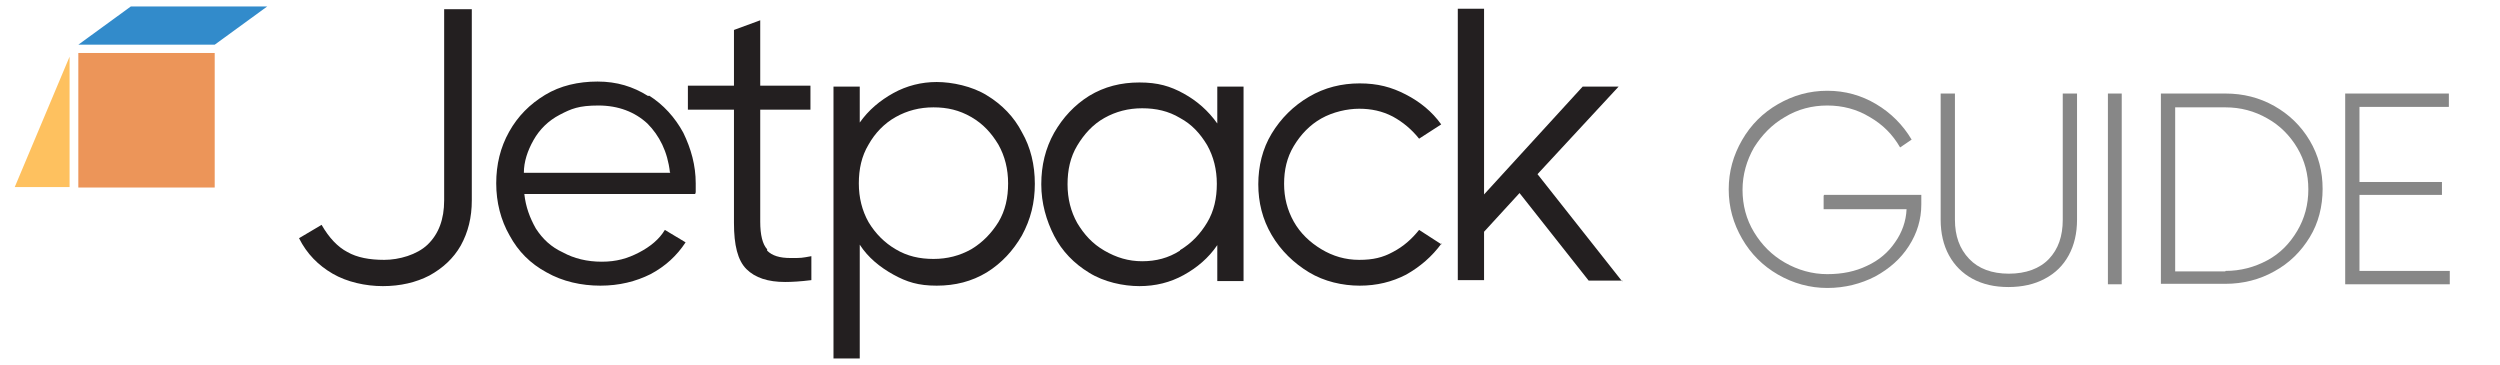
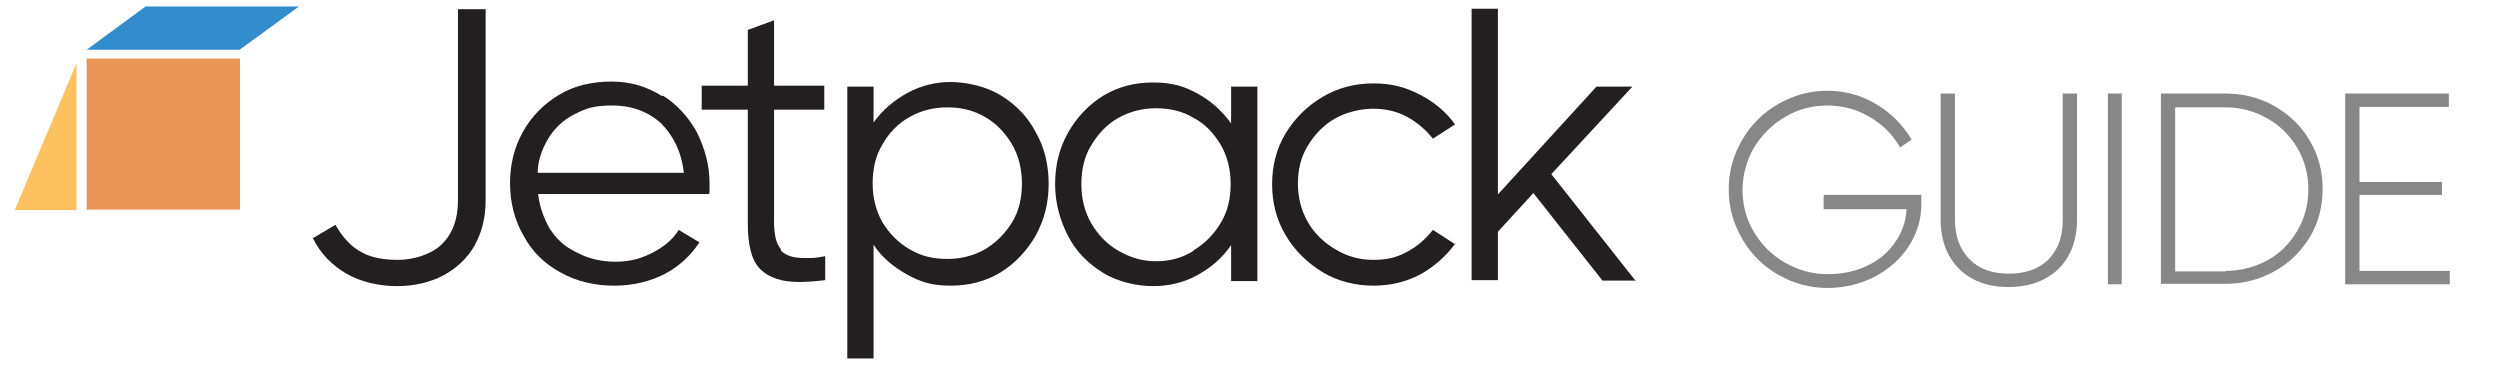
<svg xmlns="http://www.w3.org/2000/svg" id="Layer_2" version="1.1" viewBox="0 0 542.6 79.2">
  <defs>
    <style>
      .st0 {
        fill: #231f20;
      }

      .st1 {
        isolation: isolate;
      }

      .st2 {
        fill: #fec15f;
      }

      .st3 {
        fill: #328bcb;
      }

      .st4 {
        fill: #ec9559;
      }

      .st5 {
        fill: #878787;
      }
    </style>
  </defs>
  <g id="Layer_1-2">
-     <rect class="st4" x="17" y="11.5" width="29.6" height="29.2" />
-     <polygon class="st3" points="46.6 9.7 17 9.7 28.4 1.4 58 1.4 46.6 9.7" />
+     <rect class="st4" x="18.8" y="12.7" width="33.3" height="32.8" />
+     <polygon class="st3" points="52 10.8 18.8 10.8 31.6 1.4 64.9 1.4 52 10.8" />
    <g class="st1">
      <g class="st1">
-         <path class="st0" d="M96.3,2h6.1v41.5c0,3.7-.8,6.9-2.4,9.8-1.6,2.8-3.9,4.9-6.8,6.5-2.9,1.5-6.3,2.3-10.1,2.3s-7.8-.9-10.9-2.7-5.6-4.3-7.3-7.7l4.9-2.9c1.6,2.8,3.5,4.8,5.6,5.9,2.1,1.2,4.8,1.7,8,1.7s7.1-1.1,9.4-3.3c2.4-2.3,3.6-5.5,3.6-9.6V2h-.1Z" />
+         <path class="st0" d="M99.3,2h6.1v41.5c0,3.7-.8,6.9-2.4,9.8-1.6,2.8-3.9,4.9-6.8,6.5-2.9,1.5-6.3,2.3-10.1,2.3s-7.8-.9-10.9-2.7-5.6-4.3-7.3-7.7l4.9-2.9c1.6,2.8,3.5,4.8,5.6,5.9,2.1,1.2,4.8,1.7,8,1.7s7.1-1.1,9.4-3.3c2.4-2.3,3.6-5.5,3.6-9.6V2h-.1Z" />
      </g>
      <g class="st1">
-         <path class="st0" d="M140.8,20.7c3.2,2,5.7,4.8,7.5,8.1,1.7,3.5,2.7,7.1,2.7,11s0,1.1-.1,2.3h-37.1c.3,2.8,1.2,5.2,2.5,7.5,1.5,2.3,3.3,4,5.9,5.2,2.4,1.3,5.2,2,8.4,2s5.6-.7,8.1-2,4.4-2.9,5.6-4.9l4.5,2.7c-1.9,2.9-4.4,5.2-7.6,6.9-3.2,1.6-6.8,2.5-10.9,2.5s-8.2-.9-11.7-2.9c-3.5-1.9-6.1-4.5-8-8-1.9-3.3-2.9-7.2-2.9-11.3s.9-7.8,2.8-11.2,4.5-6,7.8-8,7.2-2.9,11.4-2.9,7.7,1.1,10.9,3.1h.3ZM145.4,37.4c-.5-4.5-2.3-8-4.9-10.6-2.7-2.5-6.3-3.9-10.6-3.9s-5.9.7-8.4,2c-2.5,1.3-4.4,3.2-5.7,5.5-1.3,2.3-2.1,4.7-2.1,7.1h31.8Z" />
+         <path class="st0" d="M143.8,20.7c3.2,2,5.7,4.8,7.5,8.1,1.7,3.5,2.7,7.1,2.7,11s0,1.1-.1,2.3h-37.1c.3,2.8,1.2,5.2,2.5,7.5,1.5,2.3,3.3,4,5.9,5.2,2.4,1.3,5.2,2,8.4,2s5.6-.7,8.1-2,4.4-2.9,5.6-4.9l4.5,2.7c-1.9,2.9-4.4,5.2-7.6,6.9-3.2,1.6-6.8,2.5-10.9,2.5s-8.2-.9-11.7-2.9c-3.5-1.9-6.1-4.5-8-8-1.9-3.3-2.9-7.2-2.9-11.3s.9-7.8,2.8-11.2,4.5-6,7.8-8,7.2-2.9,11.4-2.9,7.7,1.1,10.9,3.1h.3ZM148.4,37.4c-.5-4.5-2.3-8-4.9-10.6-2.7-2.5-6.3-3.9-10.6-3.9s-5.9.7-8.4,2c-2.5,1.3-4.4,3.2-5.7,5.5-1.3,2.3-2.1,4.7-2.1,7.1h31.8Z" />
      </g>
      <g class="st1">
-         <path class="st0" d="M166.5,54.4c1.1,1.1,2.7,1.6,5.1,1.6s2.3,0,4.5-.4v5.2c-2.4.3-4.3.4-5.7.4-3.7,0-6.5-.9-8.4-2.8-1.9-1.9-2.7-5.2-2.7-10v-24.6h-10v-5.2h10V6.5l5.7-2.1v14.2h10.9v5.2h-10.9v24.3c0,2.9.5,4.9,1.5,6v.3Z" />
+         <path class="st0" d="M169.5,54.4c1.1,1.1,2.7,1.6,5.1,1.6s2.3,0,4.5-.4v5.2c-2.4.3-4.3.4-5.7.4-3.7,0-6.5-.9-8.4-2.8-1.9-1.9-2.7-5.2-2.7-10v-24.6h-10v-5.2h10V6.5l5.7-2.1v14.2h10.9v5.2h-10.9v24.3c0,2.9.5,4.9,1.5,6v.3Z" />
      </g>
      <g class="st1">
-         <path class="st0" d="M214.2,20.7c3.3,2,5.9,4.7,7.6,8,1.9,3.3,2.8,7.1,2.8,11.2s-.9,7.7-2.8,11.2c-1.9,3.3-4.4,6-7.6,8-3.3,2-6.9,2.9-10.9,2.9s-6.5-.8-9.4-2.4c-2.9-1.6-5.5-3.7-7.3-6.5v24.7h-5.7V18.8h5.7v7.8c1.9-2.7,4.4-4.8,7.3-6.4,2.9-1.6,6.1-2.4,9.4-2.4s7.7.9,10.9,2.9ZM210.8,54.1c2.5-1.5,4.4-3.5,5.9-5.9,1.5-2.5,2.1-5.3,2.1-8.4s-.7-5.9-2.1-8.4c-1.5-2.5-3.3-4.5-5.9-6s-5.2-2.1-8.2-2.1-5.7.7-8.2,2.1-4.5,3.5-5.9,6c-1.5,2.5-2.1,5.3-2.1,8.4s.7,5.9,2.1,8.4c1.5,2.5,3.5,4.5,5.9,5.9,2.5,1.5,5.2,2.1,8.2,2.1s5.7-.7,8.2-2.1Z" />
+         <path class="st0" d="M217.2,20.7c3.3,2,5.9,4.7,7.6,8,1.9,3.3,2.8,7.1,2.8,11.2s-.9,7.7-2.8,11.2c-1.9,3.3-4.4,6-7.6,8-3.3,2-6.9,2.9-10.9,2.9s-6.5-.8-9.4-2.4c-2.9-1.6-5.5-3.7-7.3-6.5v24.7h-5.7V18.8h5.7v7.8c1.9-2.7,4.4-4.8,7.3-6.4,2.9-1.6,6.1-2.4,9.4-2.4s7.7.9,10.9,2.9ZM213.8,54.1c2.5-1.5,4.4-3.5,5.9-5.9,1.5-2.5,2.1-5.3,2.1-8.4s-.7-5.9-2.1-8.4c-1.5-2.5-3.3-4.5-5.9-6s-5.2-2.1-8.2-2.1-5.7.7-8.2,2.1-4.5,3.5-5.9,6c-1.5,2.5-2.1,5.3-2.1,8.4s.7,5.9,2.1,8.4c1.5,2.5,3.5,4.5,5.9,5.9,2.5,1.5,5.2,2.1,8.2,2.1s5.7-.7,8.2-2.1Z" />
      </g>
      <g class="st1">
-         <path class="st0" d="M264.2,18.8h5.7v42.2h-5.7v-7.8c-1.9,2.8-4.4,4.9-7.3,6.5s-6.1,2.4-9.6,2.4-7.7-.9-10.9-2.9c-3.3-2-5.9-4.7-7.6-8s-2.8-7.1-2.8-11.2.9-7.8,2.8-11.2c1.9-3.3,4.4-6,7.6-8,3.3-2,6.9-2.9,10.9-2.9s6.7.8,9.6,2.4c2.9,1.6,5.3,3.7,7.3,6.5,0,0,0-8,0-8ZM256.1,54.3c2.5-1.5,4.4-3.5,5.9-6,1.5-2.5,2.1-5.3,2.1-8.4s-.7-5.9-2.1-8.4c-1.5-2.5-3.3-4.5-5.9-5.9-2.5-1.5-5.2-2.1-8.2-2.1s-5.7.7-8.2,2.1-4.4,3.5-5.9,6c-1.5,2.5-2.1,5.3-2.1,8.4s.7,5.9,2.1,8.4c1.5,2.5,3.3,4.5,5.9,6s5.2,2.3,8.2,2.3,5.7-.7,8.2-2.3h0Z" />
+         <path class="st0" d="M267.2,18.8h5.7v42.2h-5.7v-7.8c-1.9,2.8-4.4,4.9-7.3,6.5s-6.1,2.4-9.6,2.4-7.7-.9-10.9-2.9c-3.3-2-5.9-4.7-7.6-8s-2.8-7.1-2.8-11.2.9-7.8,2.8-11.2c1.9-3.3,4.4-6,7.6-8,3.3-2,6.9-2.9,10.9-2.9s6.7.8,9.6,2.4c2.9,1.6,5.3,3.7,7.3,6.5,0,0,0-8,0-8ZM259.1,54.3c2.5-1.5,4.4-3.5,5.9-6,1.5-2.5,2.1-5.3,2.1-8.4s-.7-5.9-2.1-8.4c-1.5-2.5-3.3-4.5-5.9-5.9-2.5-1.5-5.2-2.1-8.2-2.1s-5.7.7-8.2,2.1-4.4,3.5-5.9,6c-1.5,2.5-2.1,5.3-2.1,8.4s.7,5.9,2.1,8.4c1.5,2.5,3.3,4.5,5.9,6s5.2,2.3,8.2,2.3,5.7-.7,8.2-2.3h0Z" />
      </g>
      <g class="st1">
-         <path class="st0" d="M312.9,52.8c-2.1,2.9-4.7,5.1-7.7,6.8-3.1,1.6-6.4,2.4-10.1,2.4s-7.7-.9-11-2.9-6.1-4.7-8.1-8.1-2.9-7.1-2.9-11,.9-7.7,2.9-11,4.7-6,8.1-8,7.1-2.9,11-2.9,6.9.8,10,2.4c3.1,1.6,5.7,3.7,7.7,6.5l-4.8,3.1c-1.6-2-3.5-3.6-5.7-4.8-2.3-1.2-4.7-1.7-7.3-1.7s-5.7.7-8.2,2.1-4.5,3.5-6,6-2.1,5.2-2.1,8.2.7,5.7,2.1,8.2,3.5,4.5,6,6,5.2,2.3,8.2,2.3,5.1-.5,7.3-1.7c2.3-1.2,4.1-2.8,5.7-4.8l4.8,3.1h.1Z" />
+         <path class="st0" d="M315.9,52.8c-2.1,2.9-4.7,5.1-7.7,6.8-3.1,1.6-6.4,2.4-10.1,2.4s-7.7-.9-11-2.9-6.1-4.7-8.1-8.1-2.9-7.1-2.9-11,.9-7.7,2.9-11,4.7-6,8.1-8,7.1-2.9,11-2.9,6.9.8,10,2.4c3.1,1.6,5.7,3.7,7.7,6.5l-4.8,3.1c-1.6-2-3.5-3.6-5.7-4.8-2.3-1.2-4.7-1.7-7.3-1.7s-5.7.7-8.2,2.1-4.5,3.5-6,6-2.1,5.2-2.1,8.2.7,5.7,2.1,8.2,3.5,4.5,6,6,5.2,2.3,8.2,2.3,5.1-.5,7.3-1.7c2.3-1.2,4.1-2.8,5.7-4.8l4.8,3.1h.1Z" />
      </g>
      <g class="st1">
-         <path class="st0" d="M352.1,60.9h-7.3l-15-19-7.7,8.4v10.5h-5.7V1.9h5.7v40.3l21.4-23.4h7.8l-17.6,19,18.4,23.3h0Z" />
+         <path class="st0" d="M355.1,60.9h-7.3l-15-19-7.7,8.4v10.5h-5.7V1.9h5.7v40.3l21.4-23.4h7.8l-17.6,19,18.4,23.3h0Z" />
      </g>
    </g>
-     <polyline class="st2" points="15.1 12.3 15.1 40.6 3.2 40.6" />
+     <polyline class="st2" points="16.6 13.7 16.6 45.6 3.2 45.6" />
  </g>
  <g>
    <path class="st5" d="M395.9,42.3h21.1v2.1c0,3.2-.9,6.2-2.7,9s-4.2,4.9-7.3,6.6c-3.1,1.6-6.6,2.5-10.4,2.5s-7.4-1-10.7-2.9-5.9-4.5-7.8-7.8c-1.9-3.3-2.9-6.8-2.9-10.7s1-7.4,2.9-10.7c1.9-3.3,4.5-5.9,7.8-7.8,3.3-1.9,6.8-2.9,10.7-2.9s7.4,1,10.6,2.9c3.2,1.9,5.8,4.5,7.7,7.7l-2.5,1.7c-1.6-2.8-3.8-5-6.6-6.6-2.8-1.7-5.9-2.5-9.2-2.5s-6.4.8-9.2,2.5c-2.8,1.6-5,3.9-6.7,6.6-1.6,2.8-2.5,5.9-2.5,9.2s.8,6.4,2.5,9.2,3.9,5,6.7,6.6c2.8,1.6,5.9,2.5,9.2,2.5s6.1-.6,8.6-1.8c2.6-1.2,4.6-2.9,6.1-5.1,1.5-2.1,2.4-4.6,2.5-7.2h-18v-2.9Z" />
    <path class="st5" d="M447.7,20.3h3.1v27.4c0,2.9-.6,5.5-1.8,7.7-1.2,2.2-2.9,3.9-5.2,5.1-2.2,1.2-4.9,1.8-7.9,1.8s-5.6-.6-7.8-1.8c-2.2-1.2-3.9-2.9-5.1-5.1-1.2-2.2-1.8-4.8-1.8-7.7v-27.4h3.1v27.4c0,3.5,1,6.3,3.1,8.5,2,2.1,4.9,3.2,8.6,3.2s6.7-1.1,8.7-3.2c2-2.1,3-4.9,3-8.5v-27.4Z" />
    <path class="st5" d="M457.5,61.7V20.3h3v41.4h-3Z" />
    <path class="st5" d="M493.6,23c3.2,1.8,5.8,4.3,7.7,7.5,1.9,3.2,2.8,6.7,2.8,10.5s-.9,7.4-2.8,10.5c-1.9,3.1-4.4,5.6-7.7,7.4-3.2,1.8-6.8,2.7-10.6,2.7h-14V20.3h14c3.9,0,7.4.9,10.6,2.7ZM483,58.8c3.3,0,6.3-.8,9.1-2.3s4.9-3.7,6.5-6.4c1.6-2.7,2.4-5.7,2.4-9s-.8-6.3-2.4-9-3.8-4.9-6.5-6.4c-2.8-1.6-5.8-2.4-9.1-2.4h-10.9v35.6h10.9Z" />
    <path class="st5" d="M512.1,42.3v16.5h19.6v2.9h-22.7V20.3h22.5v2.9h-19.4v16.3h17.9v2.8h-17.9Z" />
  </g>
</svg>
